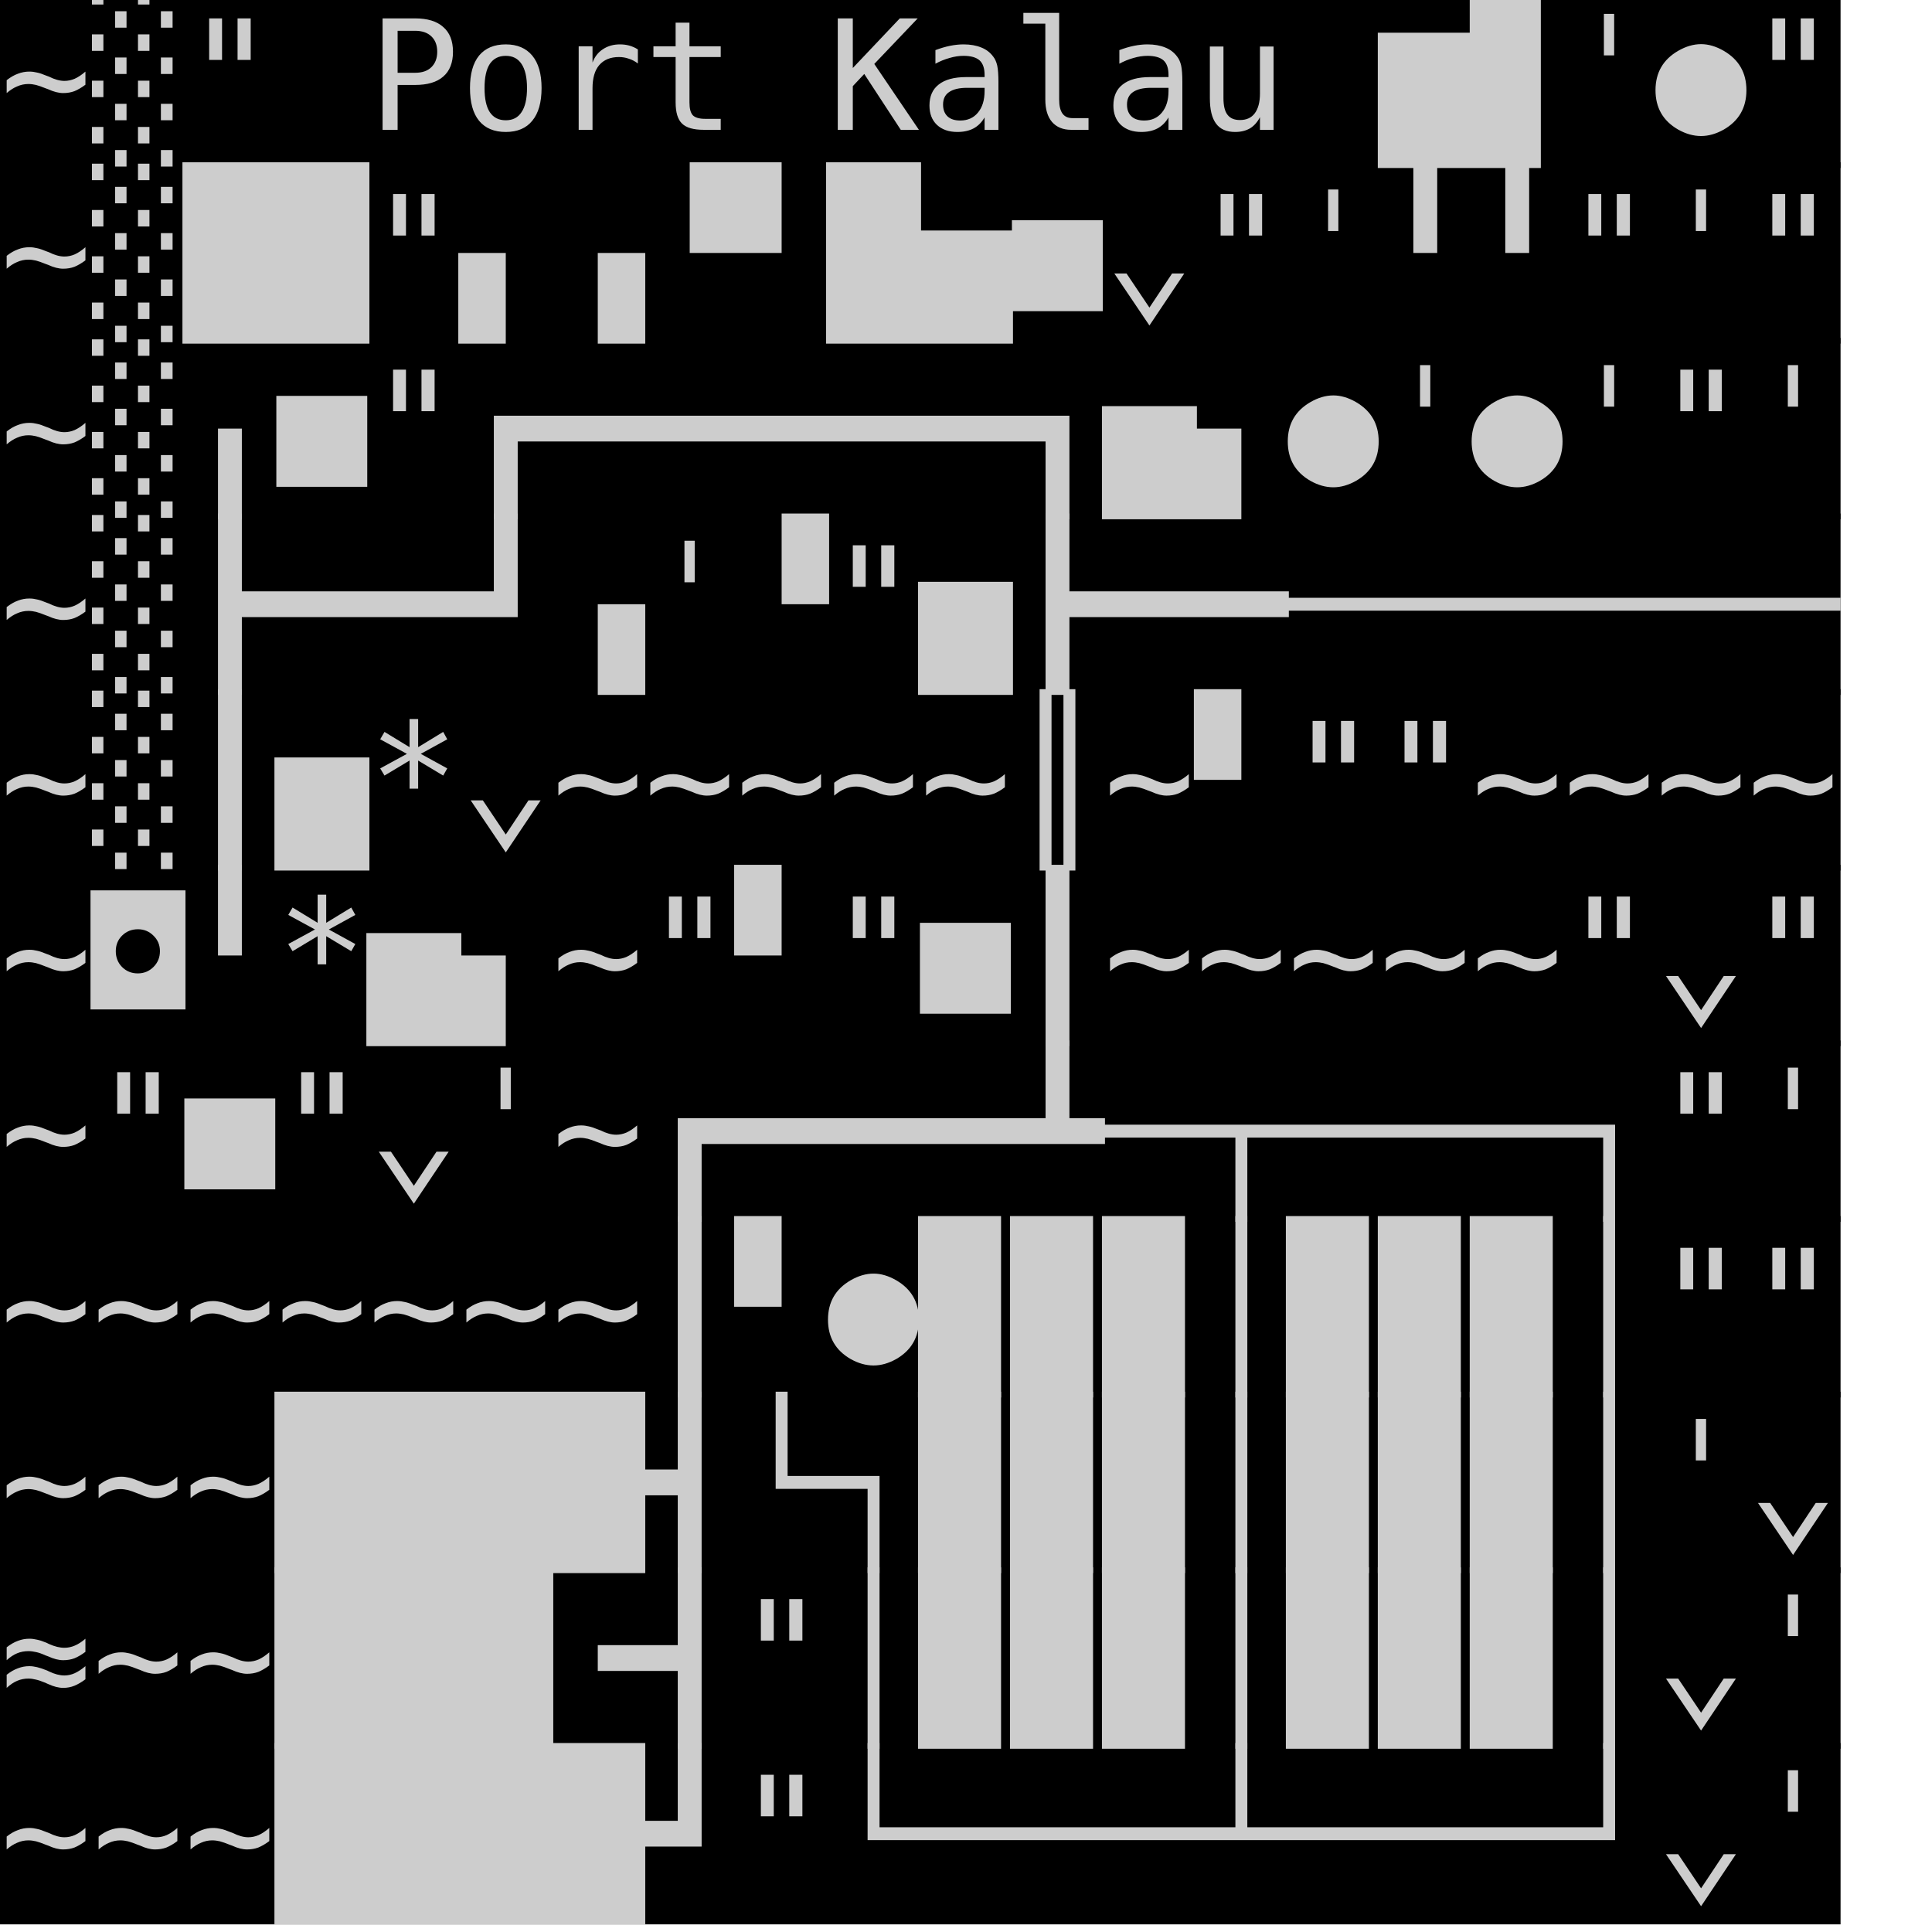
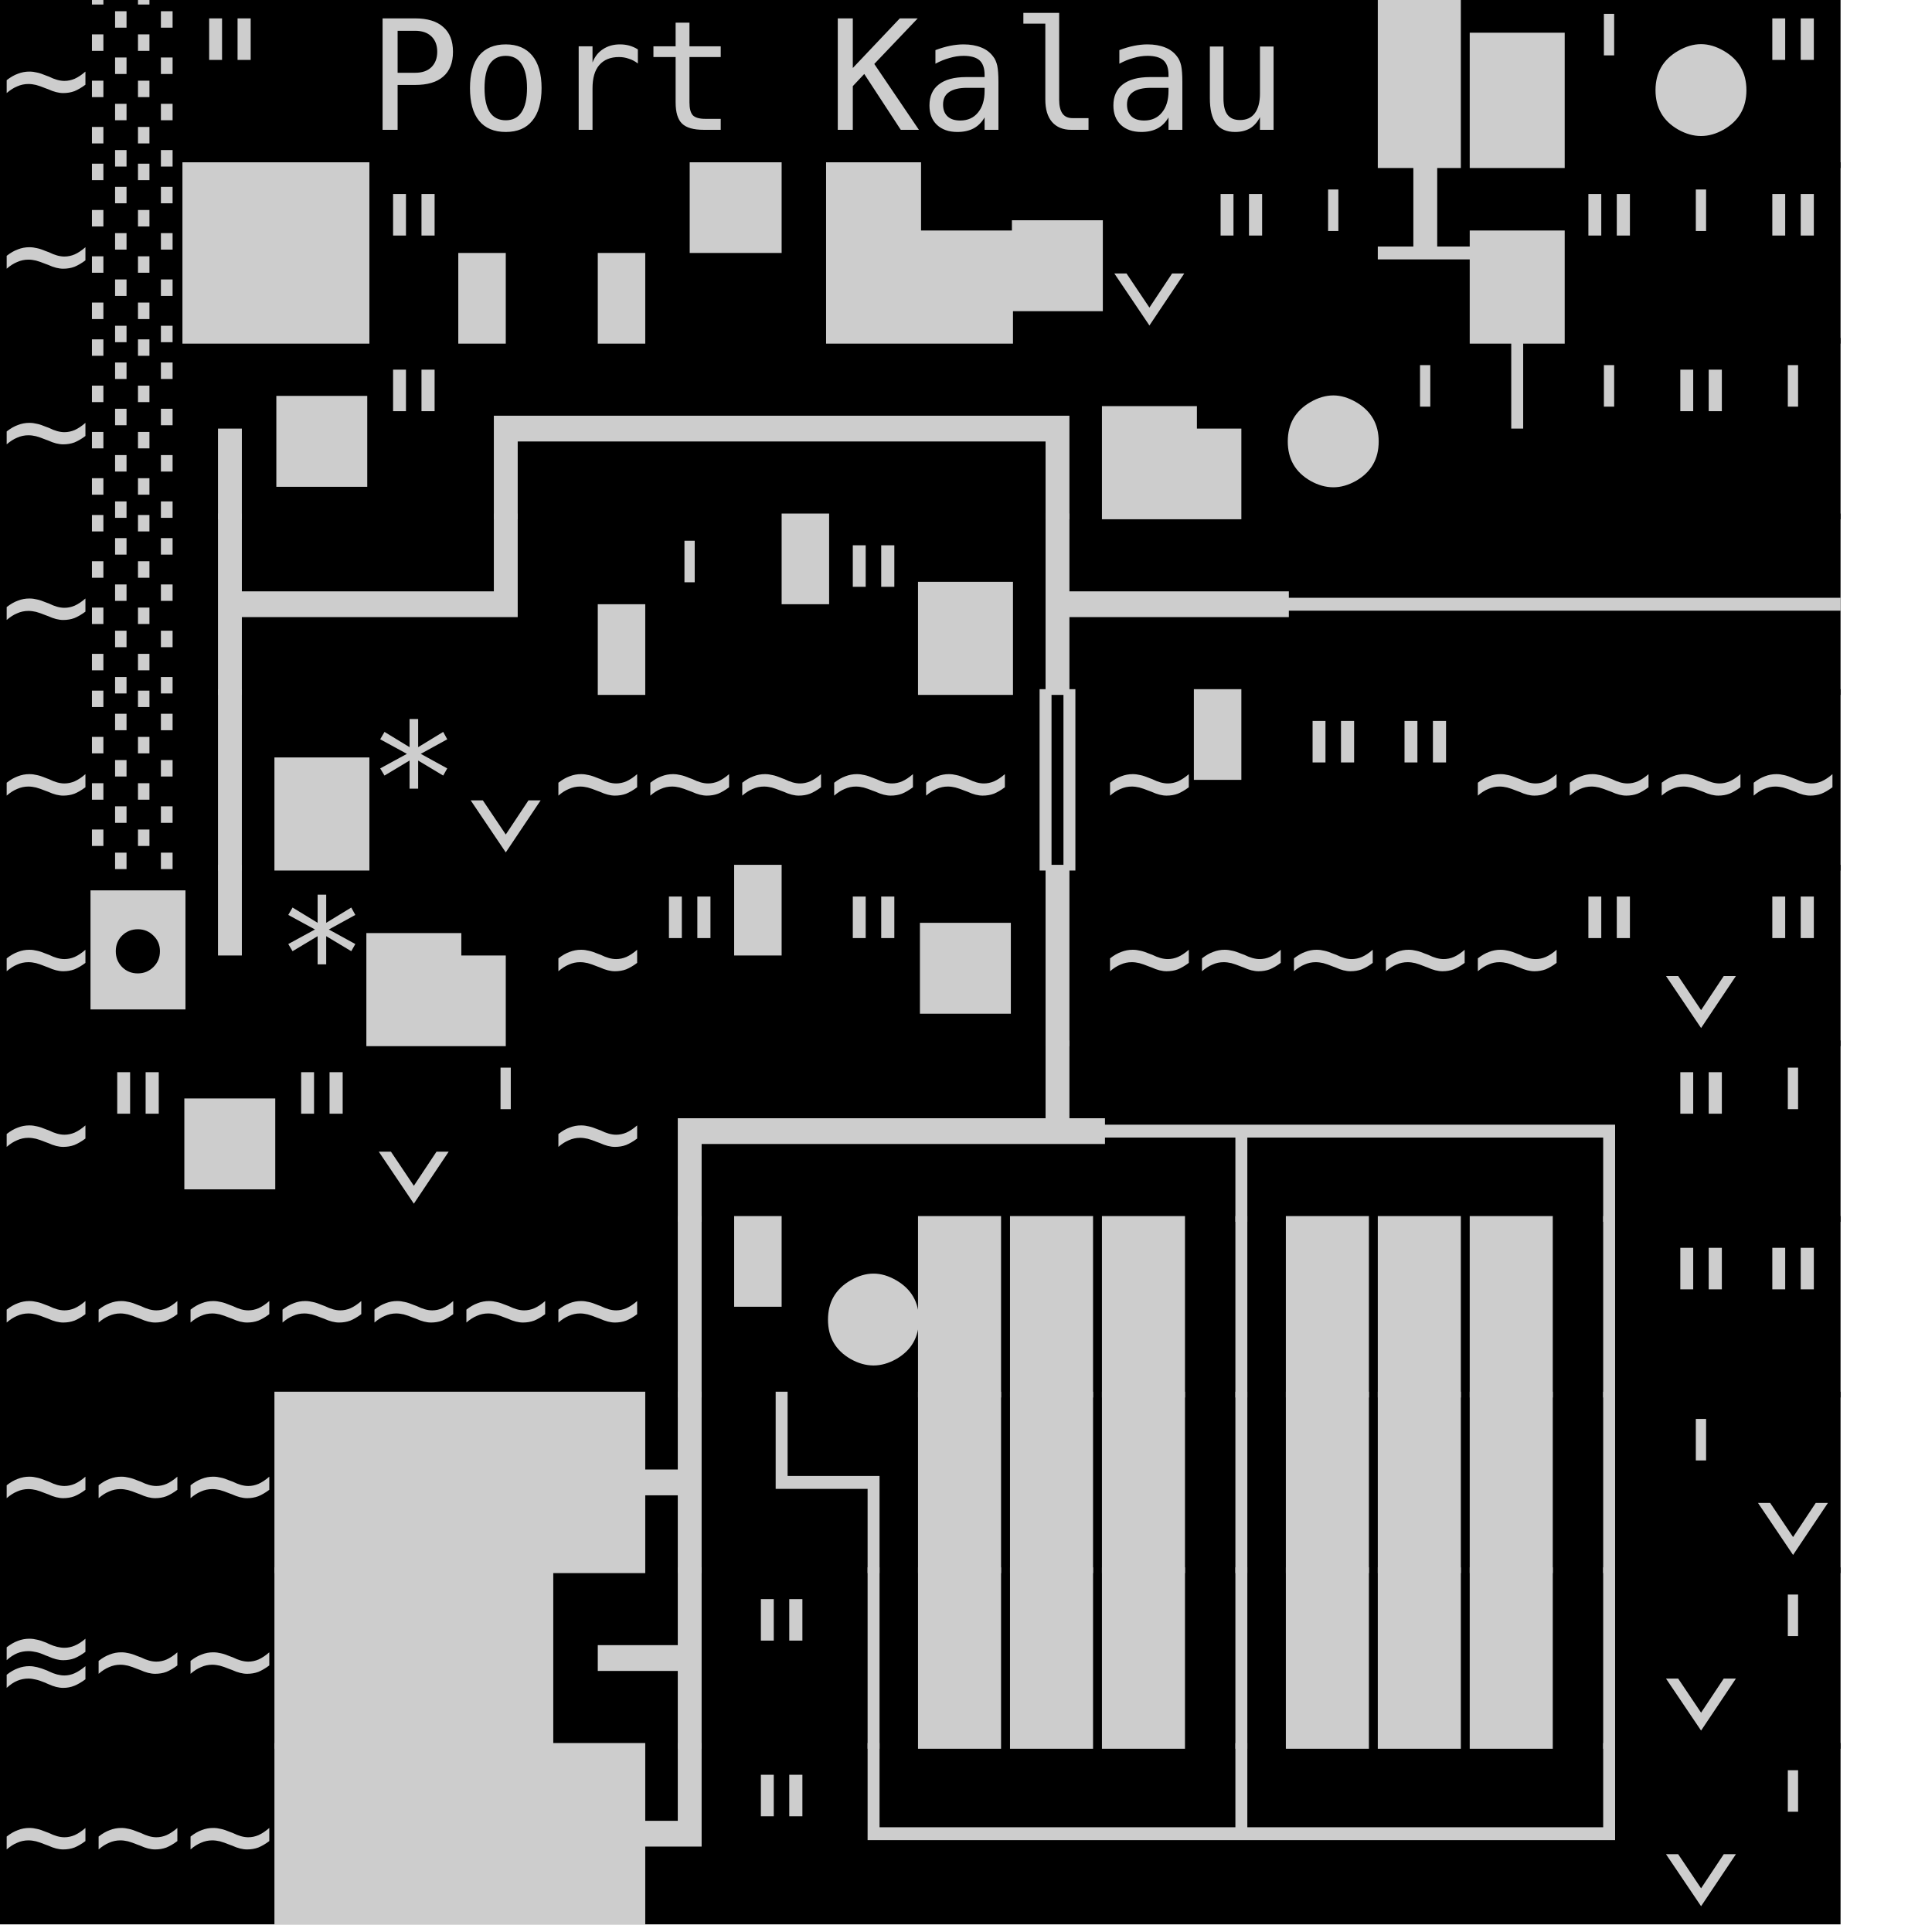
<svg xmlns="http://www.w3.org/2000/svg" version="1.1" width="126.0px" height="126.5px" viewBox="0 0 126.0 126.5" style="letter-spacing:0em;font-size:10px;font-family:'DejaVu Sans Mono';stroke:none">
  <text y="8.5" x="0.0" style="fill:#000000">████████████████████</text>
█<text y="20.0" x="0.0" style="fill:#000000">████████████████████</text>
█<text y="31.5" x="0.0" style="fill:#000000">████████████████████</text>
█<text y="43.0" x="0.0" style="fill:#000000">████████████████████</text>
█<text y="54.5" x="0.0" style="fill:#000000">████████████████████</text>
█<text y="66.0" x="0.0" style="fill:#000000">████████████████████</text>
█<text y="77.5" x="0.0" style="fill:#000000">████████████████████</text>
█<text y="89.0" x="0.0" style="fill:#000000">████████████████████</text>
█<text y="100.5" x="0.0" style="fill:#000000">████████████████████</text>
█<text y="112.0" x="0.0" style="fill:#000000">████████████████████</text>
█<text y="123.5" x="0.0" style="fill:#000000">████████████████████</text>
- █<text y="8.5" x="0.0" style="fill:#cdcdcd">~░" Port Kalau ▆▊ˈ●"</text>
- ⌄<text y="20.0" x="0.0" style="fill:#cdcdcd">~░██"▖▗▝▘█▅■⌄"ˈ╹╹"ˈ"</text>
- "<text y="31.5" x="0.0" style="fill:#cdcdcd">~░╻■"┏━━━━━┓▅▖●ˈ●ˈ"ˈ</text>
+ █<text y="8.5" x="0.0" style="fill:#cdcdcd">~░" Port Kalau ▉▆ˈ●"</text>
+ ⌄<text y="20.0" x="0.0" style="fill:#cdcdcd">~░██"▖▗▝▘█▅■⌄"ˈ┸▅"ˈ"</text>
+ "<text y="31.5" x="0.0" style="fill:#cdcdcd">~░╻■"┏━━━━━┓▅▖●ˈ╵ˈ"ˈ</text>
ˈ<text y="43.0" x="0.0" style="fill:#cdcdcd">~░┣━━┛▗ˈ▝"▅┣━━──────</text>
─<text y="54.5" x="0.0" style="fill:#cdcdcd">~░┃▅*⌄~~~~~║~▘""~~~~</text>
~<text y="66.0" x="0.0" style="fill:#cdcdcd">~◘╹*▅▖~"▘"■┃~~~~~"⌄"</text>
ˈ<text y="77.5" x="0.0" style="fill:#cdcdcd">~"■"⌄ˈ~┏━━━┻─┬───┐"ˈ</text>
ˈ<text y="89.0" x="0.0" style="fill:#cdcdcd">~~~~~~~┃▘●▉▉▉│▉▉▉│""</text>
ˈ<text y="100.5" x="0.0" style="fill:#cdcdcd">~~~████┫└┐▉▉▉│▉▉▉│ˈ⌄</text>
"<text y="112.0" x="0.0" style="fill:#cdcdcd">≈~~███╺┫"│▉▉▉│▉▉▉│⌄ˈ</text>
ˈ<text y="123.5" x="0.0" style="fill:#cdcdcd">~~~████┛"└───┴───┘⌄ˈ</text>
ˈ</svg>
